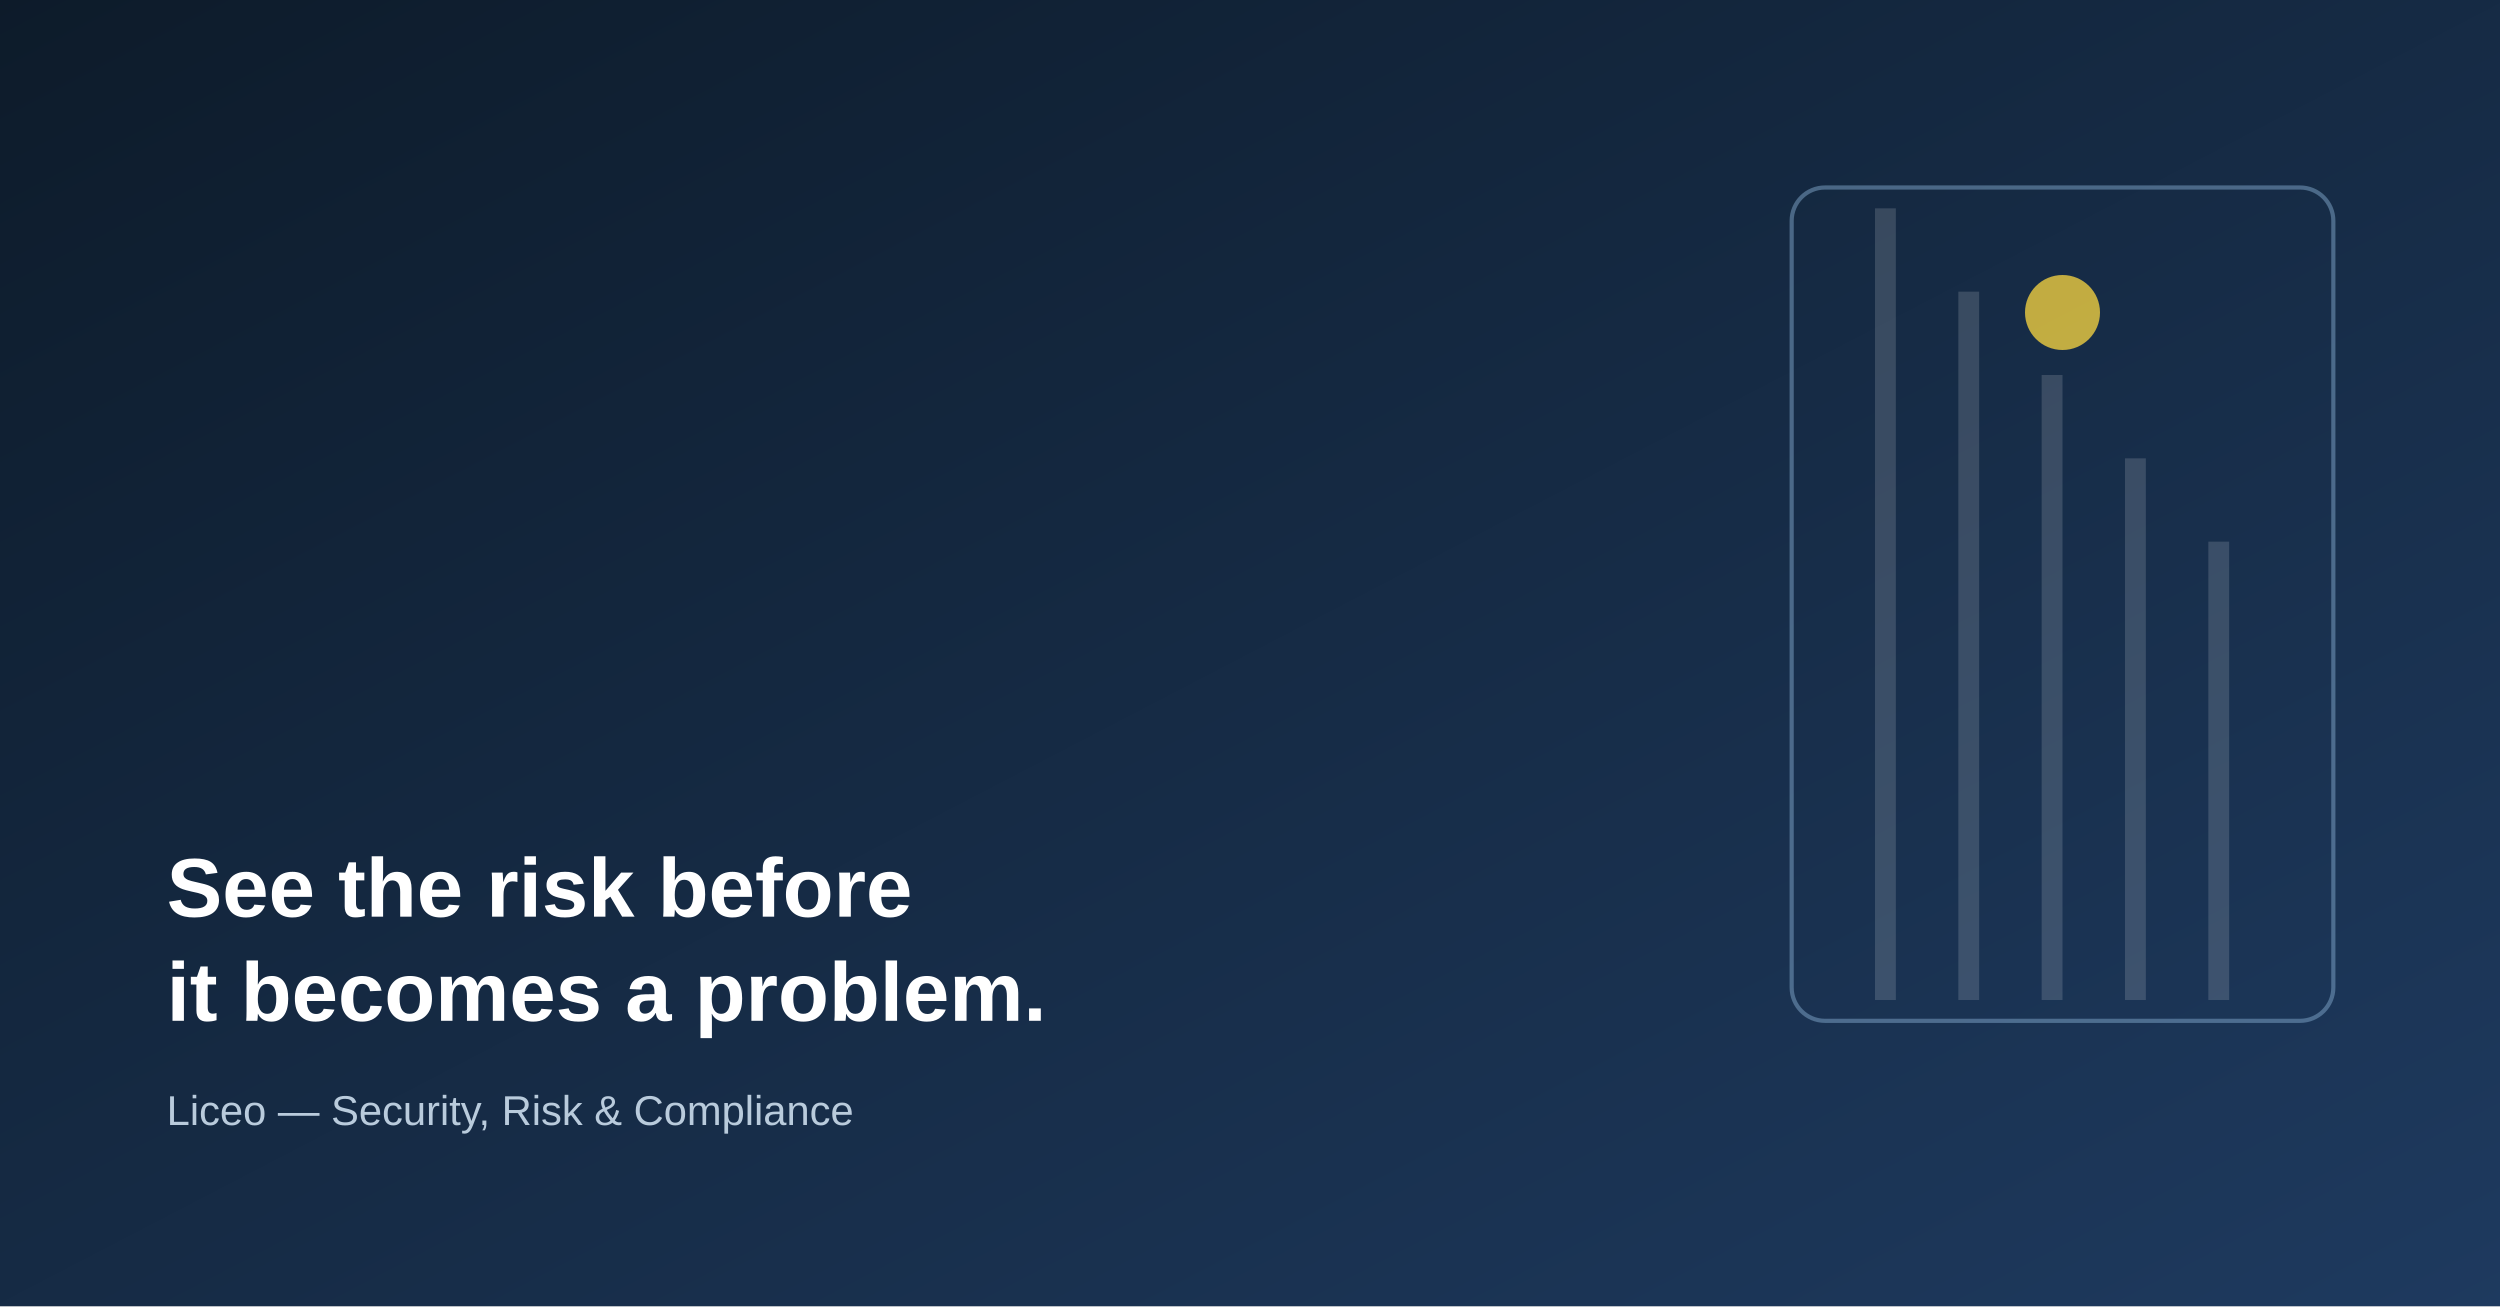
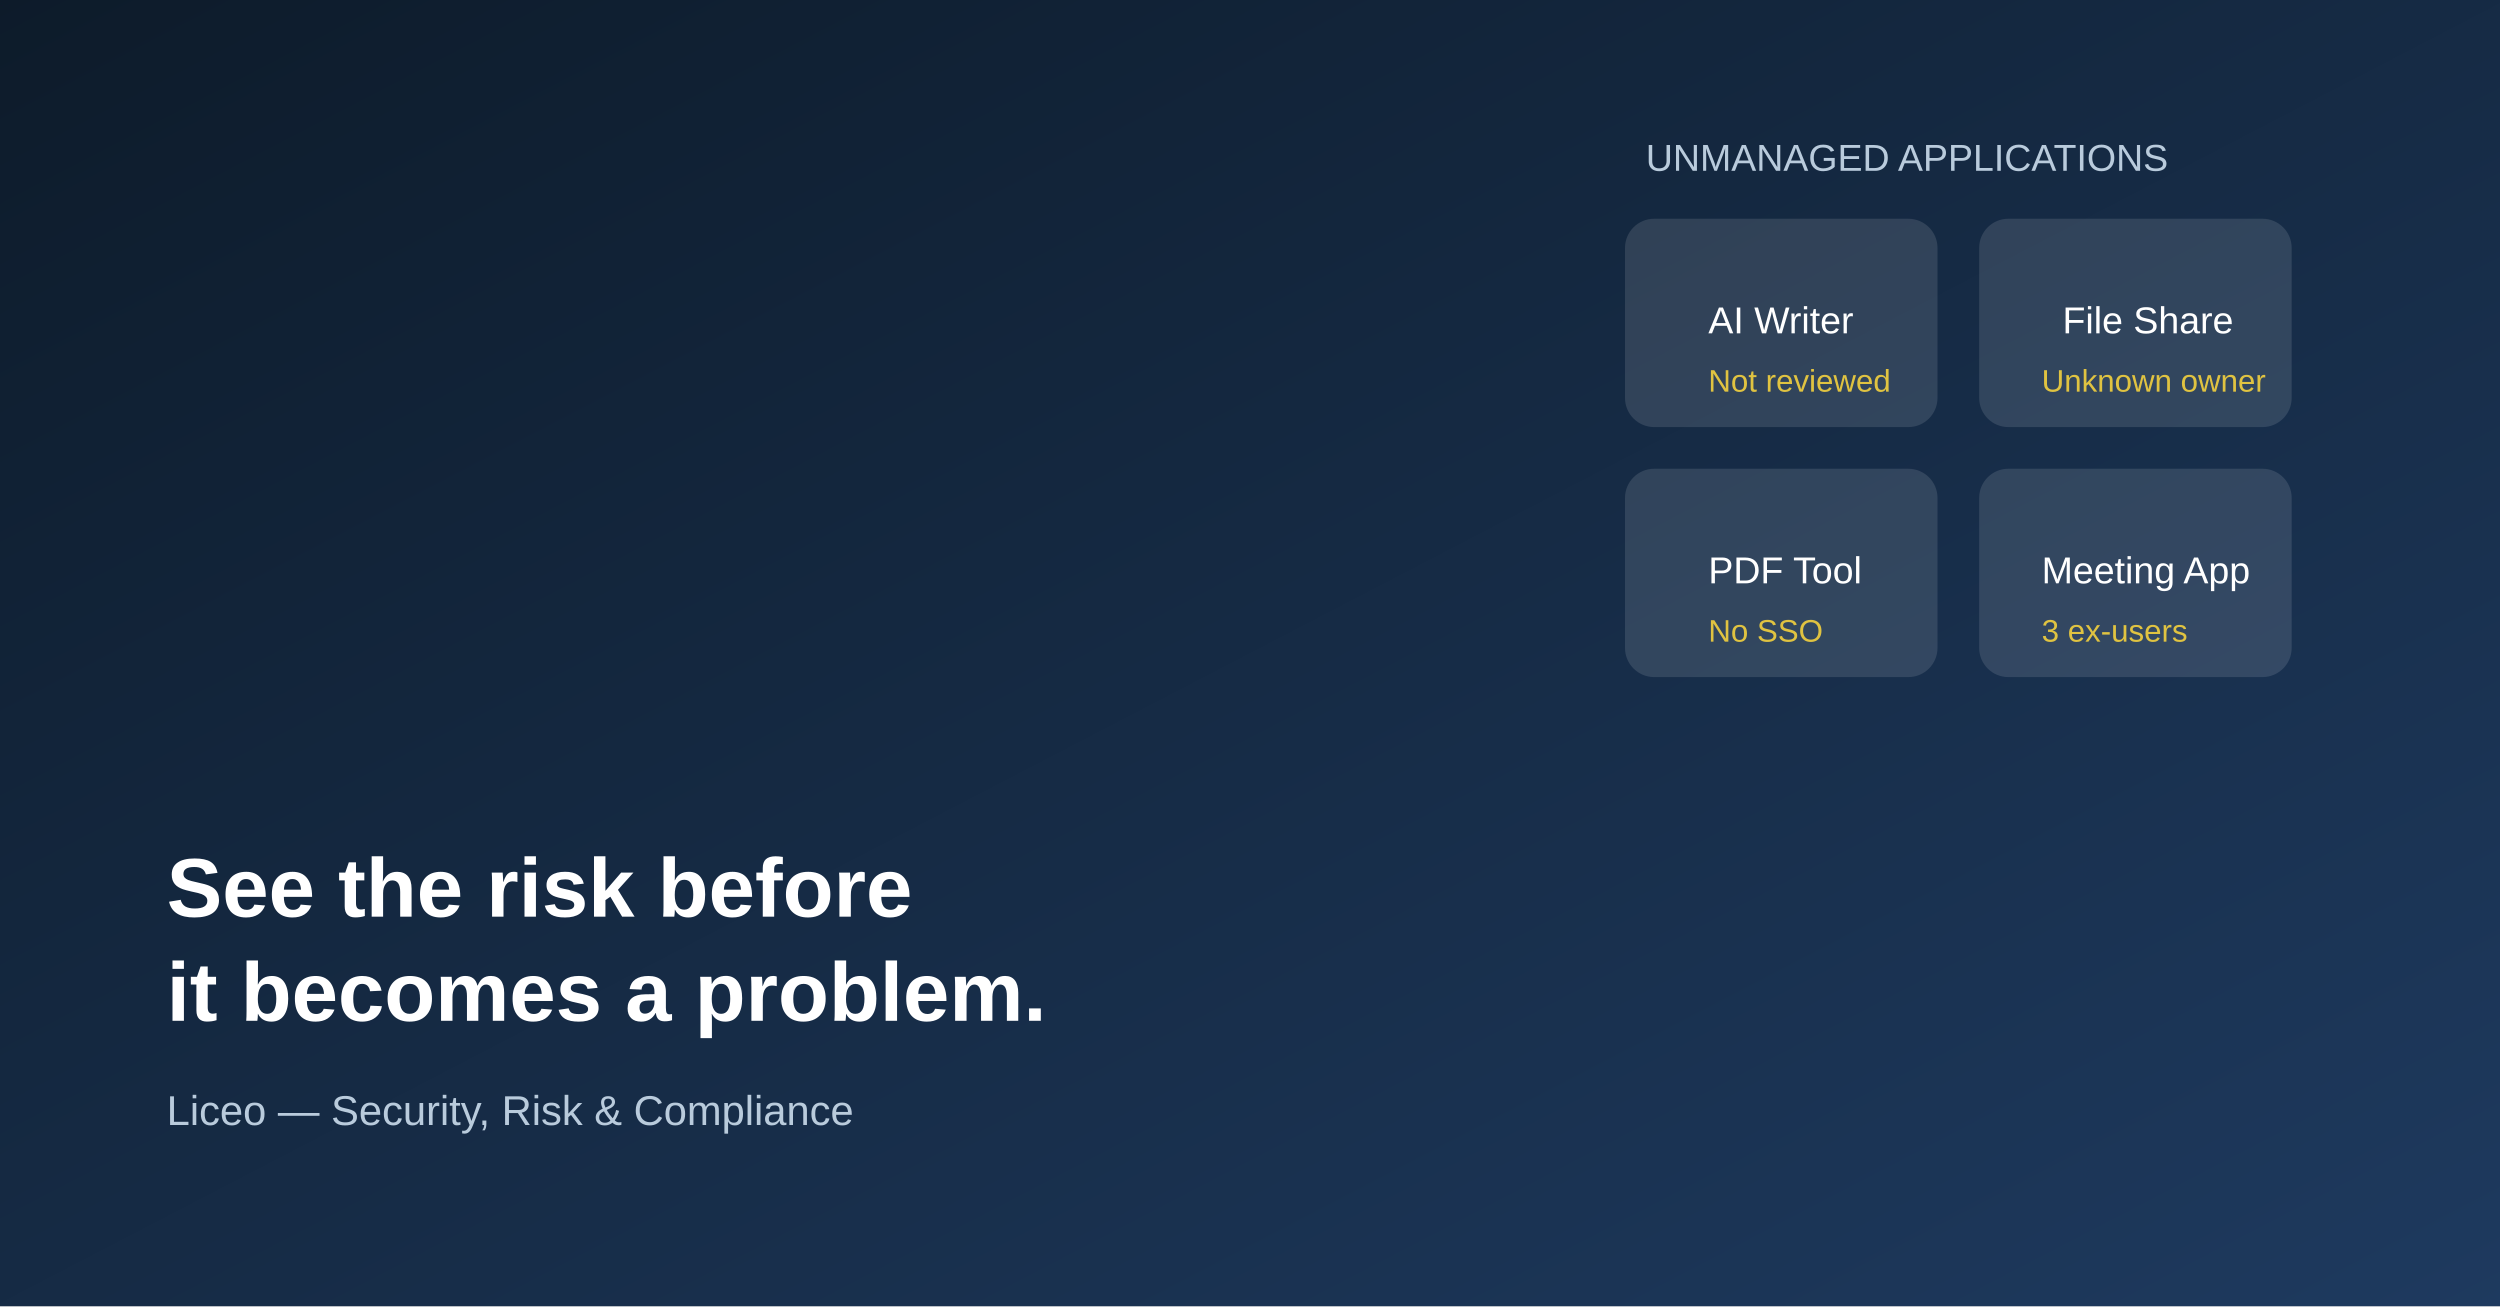
<svg xmlns="http://www.w3.org/2000/svg" width="1200" height="627" viewBox="0 0 1200 627">
  <defs>
    <linearGradient id="bg3" x1="0" y1="0" x2="1" y2="1">
      <stop offset="0%" stop-color="#0d1b2a" />
      <stop offset="100%" stop-color="#1e3a5f" />
    </linearGradient>
  </defs>
  <rect width="1200" height="627" fill="url(#bg3)" />
-   <g opacity="0.15" fill="#ffffff">
-     <rect x="900" y="100" width="10" height="380" />
-     <rect x="940" y="140" width="10" height="340" />
-     <rect x="980" y="180" width="10" height="300" />
-     <rect x="1020" y="220" width="10" height="260" />
-     <rect x="1060" y="260" width="10" height="220" />
+   <g font-family="Arial, sans-serif">
+     <text x="790" y="82" fill="#b9cbdc" font-size="18">UNMANAGED APPLICATIONS</text>
+     <g fill="#ffffff" opacity="0.12">
+       <rect x="780" y="105" width="150" height="100" rx="14" />
+       <rect x="950" y="105" width="150" height="100" rx="14" />
+       <rect x="780" y="225" width="150" height="100" rx="14" />
+       <rect x="950" y="225" width="150" height="100" rx="14" />
+     </g>
+     <g fill="#ffffff" font-size="18">
+       <text x="820" y="160">AI Writer</text>
+       <text x="990" y="160">File Share</text>
+       <text x="820" y="280">PDF Tool</text>
+       <text x="980" y="280">Meeting App</text>
+     </g>
+     <g fill="#e0c341" font-size="15">
+       <text x="820" y="188">Not reviewed</text>
+       <text x="980" y="188">Unknown owner</text>
+       <text x="820" y="308">No SSO</text>
+       <text x="980" y="308">3 ex-users</text>
+     </g>
  </g>
-   <g stroke="#7fa6c9" stroke-width="2" fill="none" opacity="0.5">
-     <rect x="860" y="90" width="260" height="400" rx="16" />
-   </g>
-   <circle cx="990" cy="150" r="18" fill="#e0c341" opacity="0.85" />
  <text x="80" y="440" font-family="Arial, sans-serif" font-size="40" fill="#ffffff" font-weight="700">See the risk before</text>
  <text x="80" y="490" font-family="Arial, sans-serif" font-size="40" fill="#ffffff" font-weight="700">it becomes a problem.</text>
  <text x="80" y="540" font-family="Arial, sans-serif" font-size="20" fill="#b9cbdc">Liceo — Security, Risk &amp; Compliance</text>
</svg>
